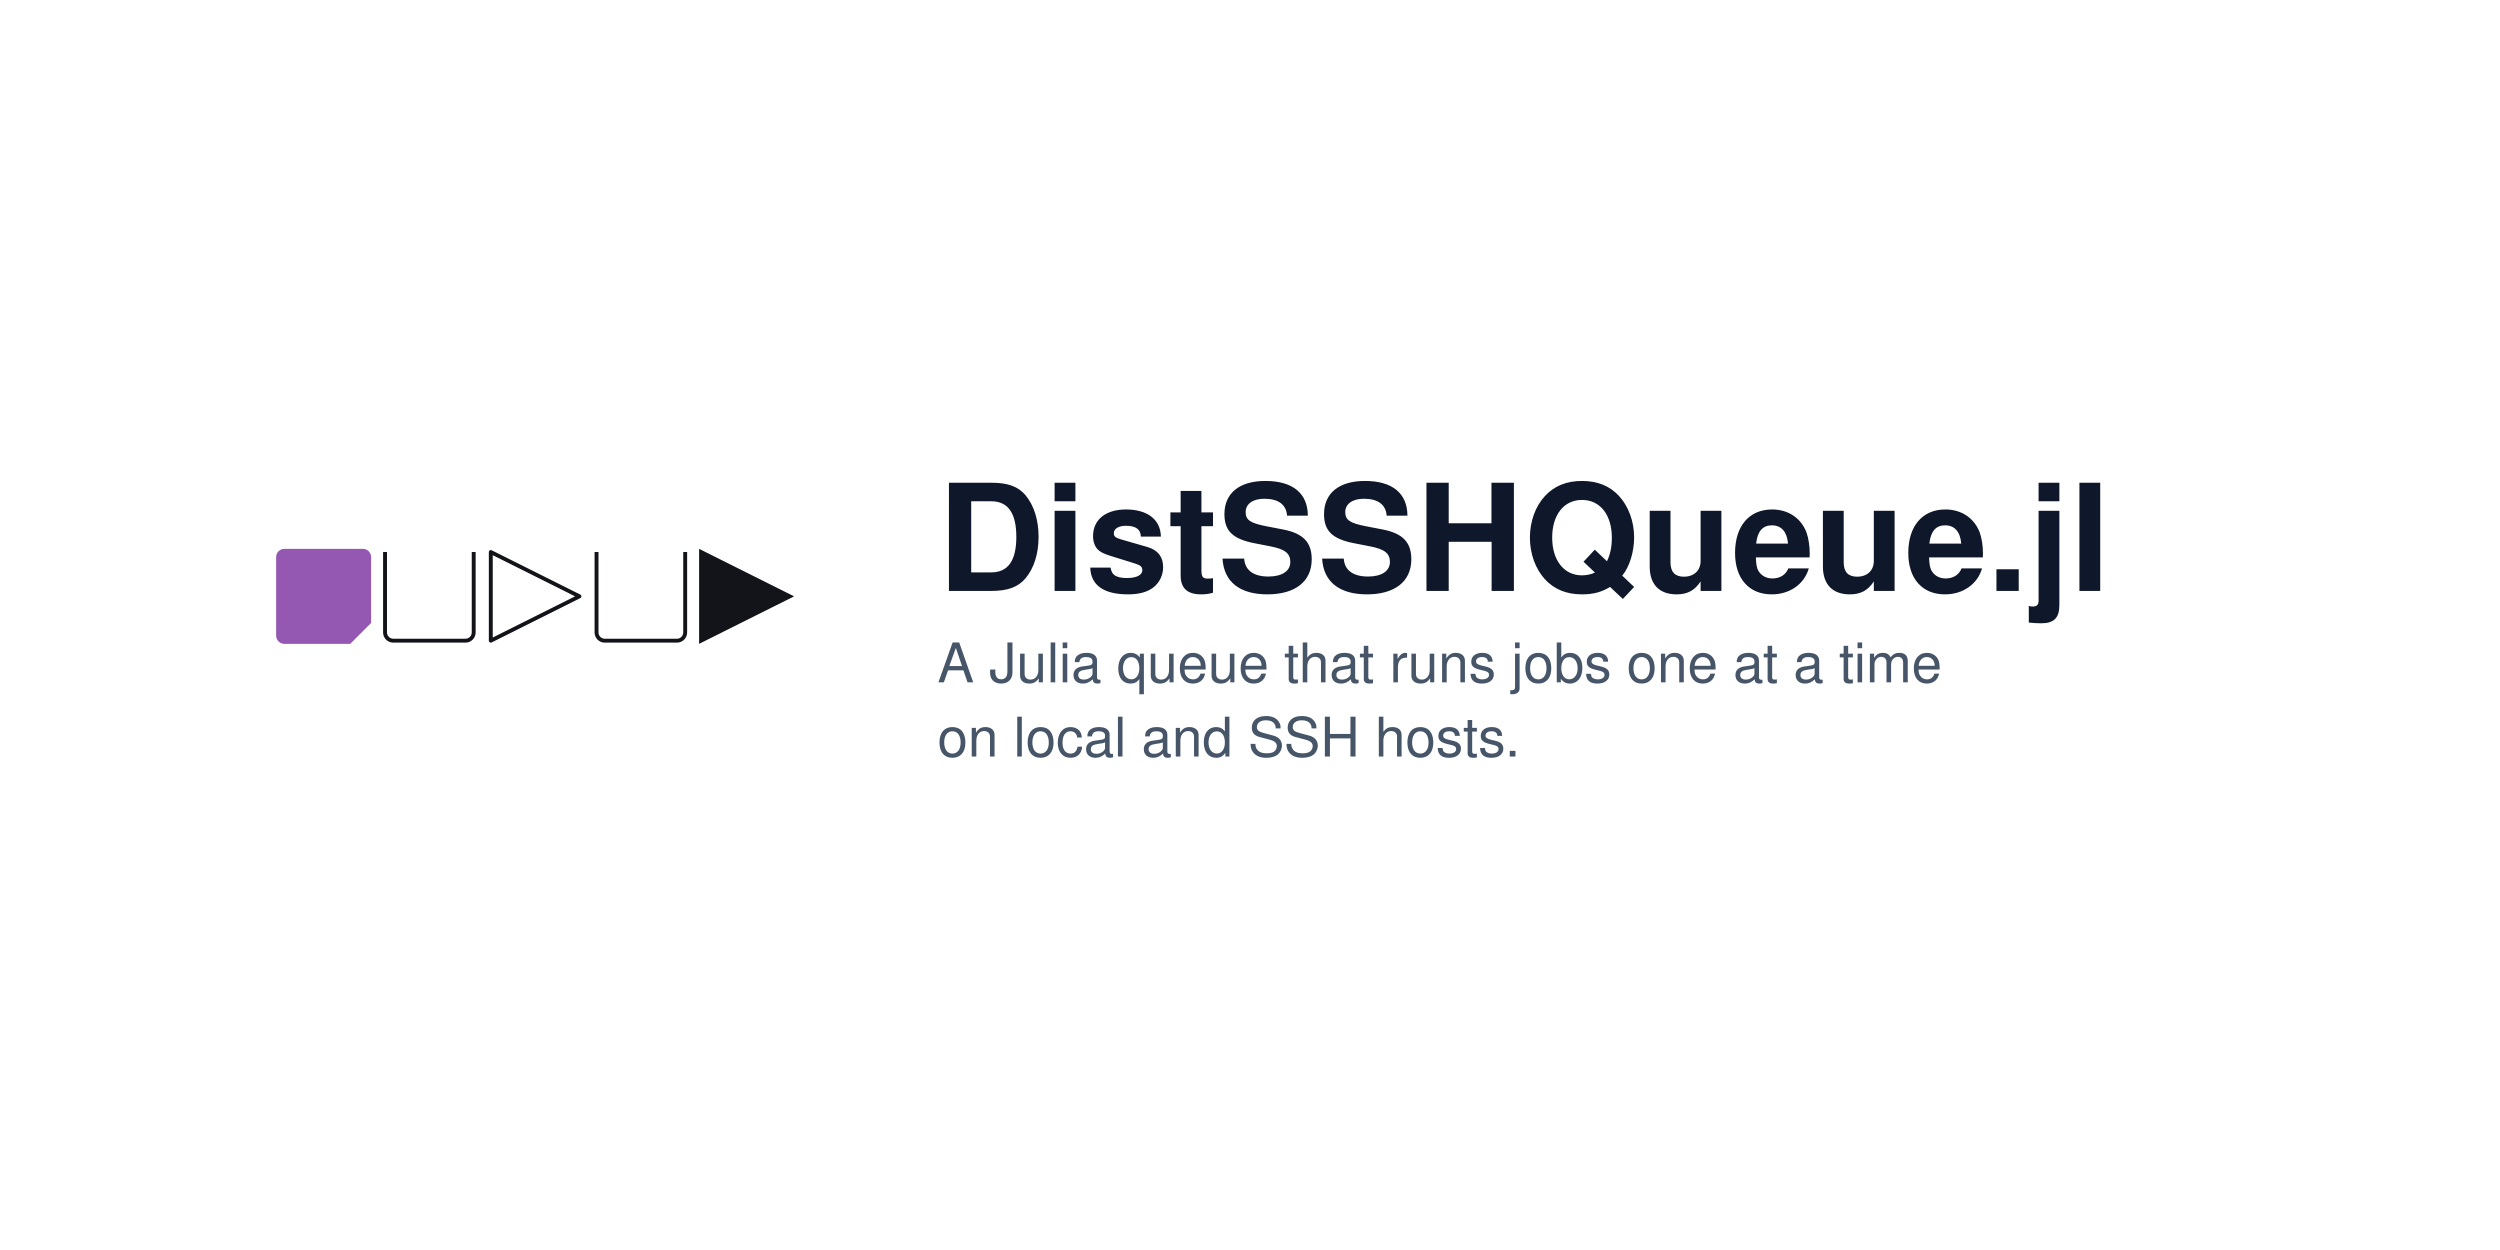
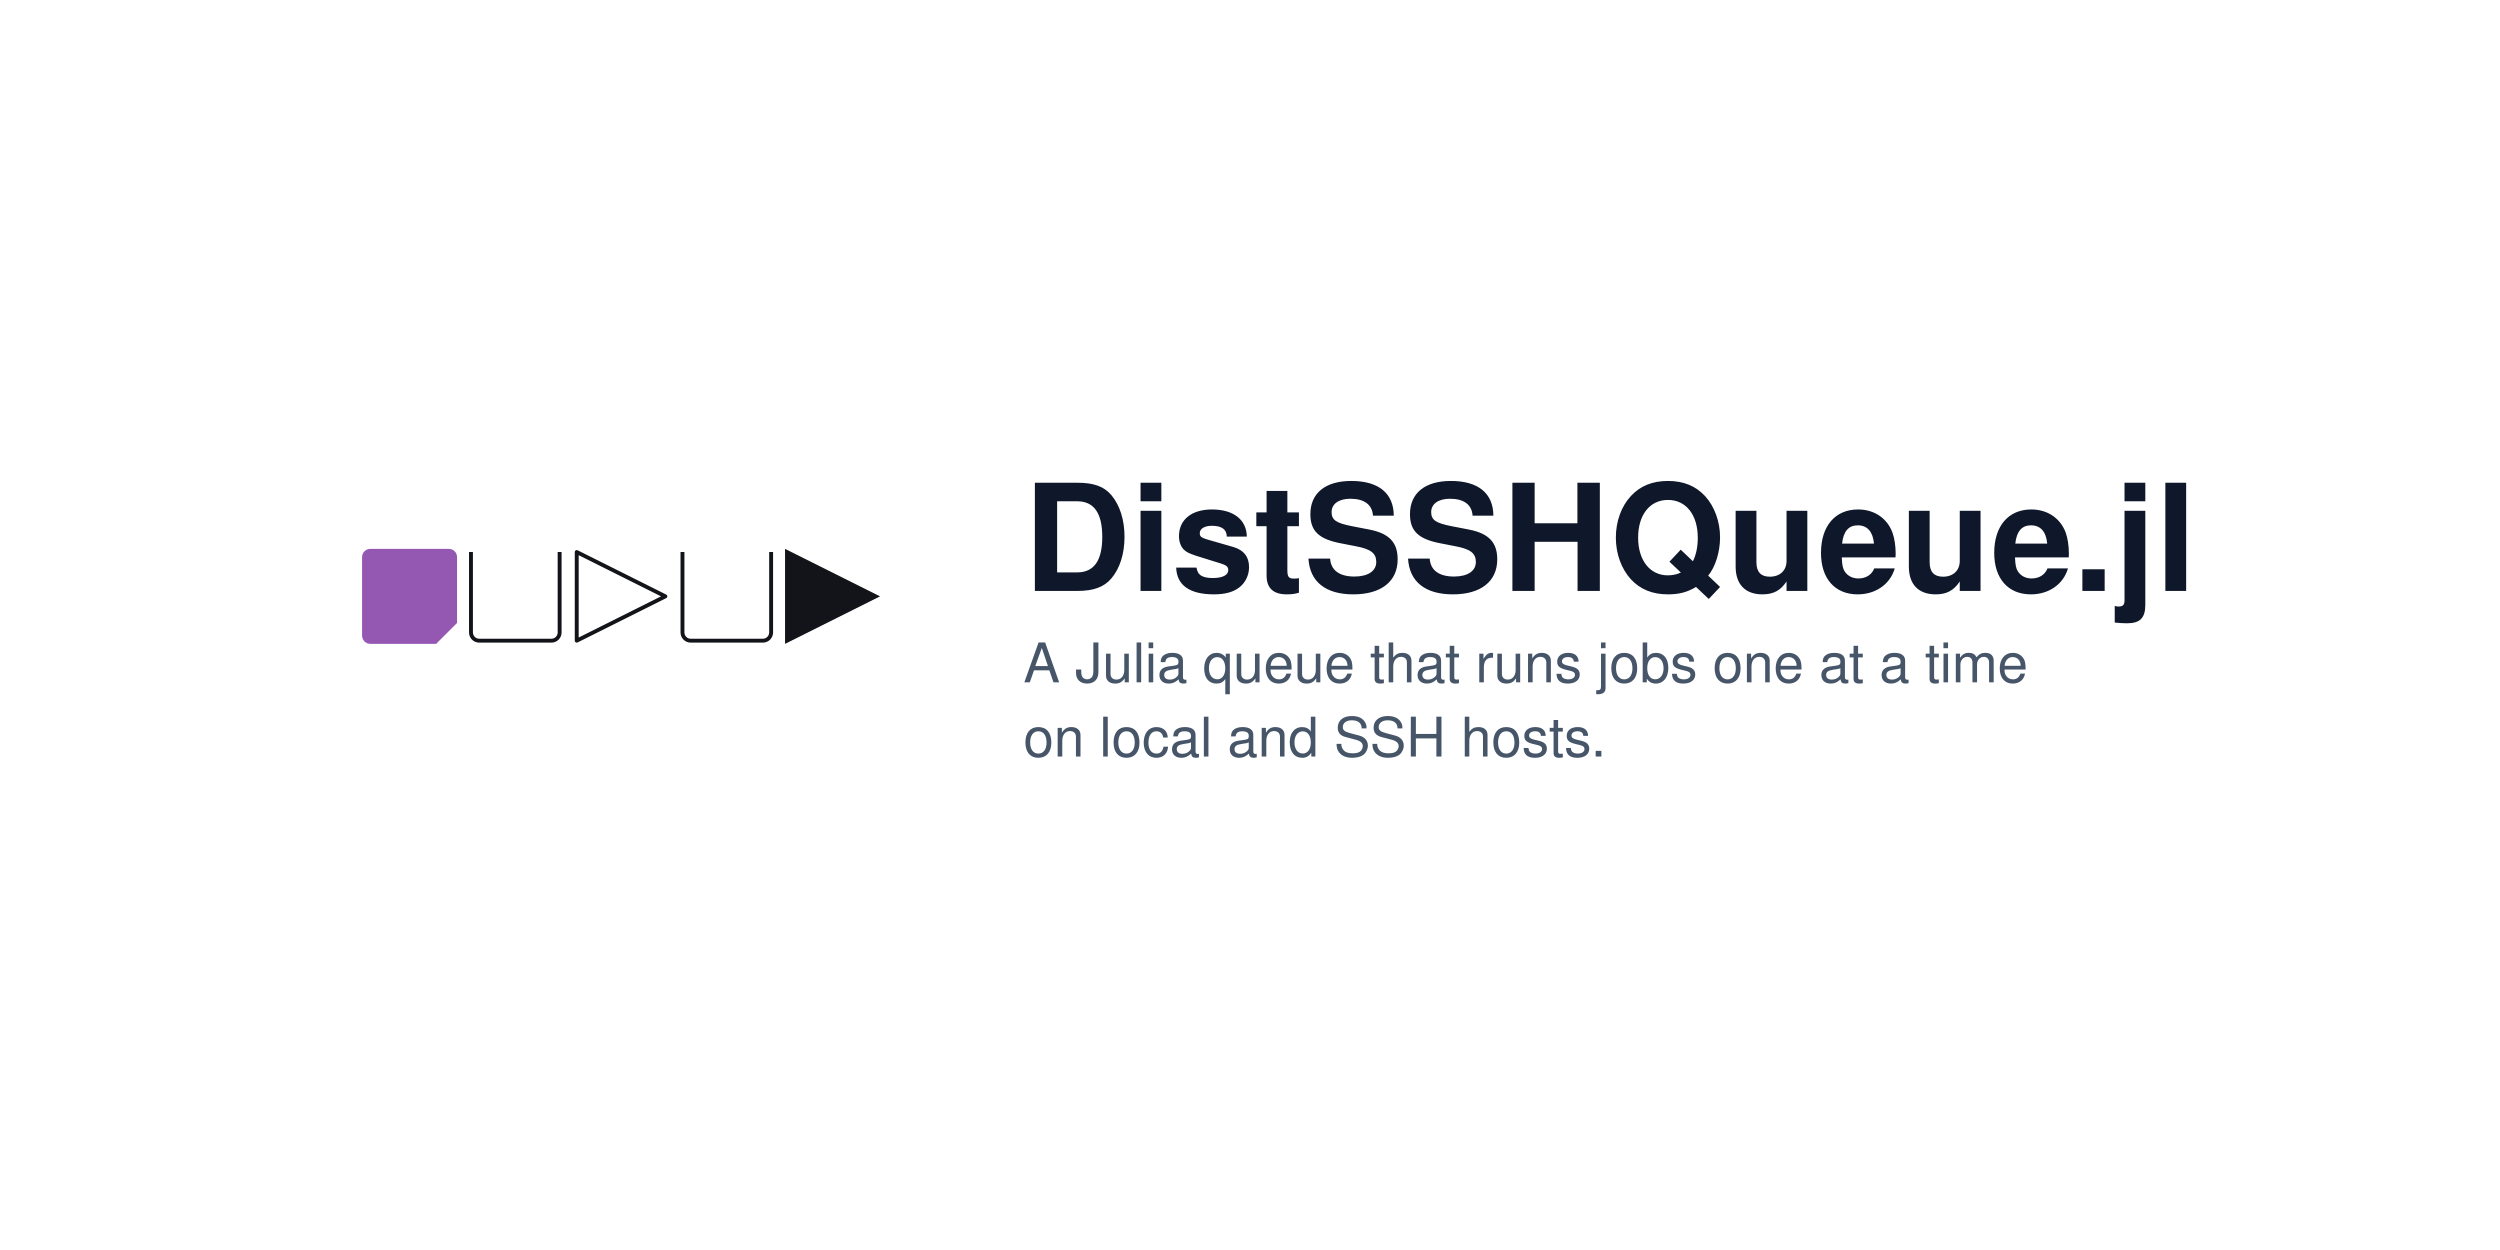
<svg xmlns="http://www.w3.org/2000/svg" width="1280" height="640" viewBox="0 0 1280 640">
  <rect width="1280" height="640" fill="#ffffff" />
-   <svg x="100" y="135.333" width="340" height="340" viewBox="0 0 340 340">
+   <svg x="144" y="135.333" width="340" height="340" viewBox="0 0 340 340">
    <path fill-rule="nonzero" fill="rgb(58.4%, 34.5%, 69.8%)" fill-opacity="1" d="M 45.594 145.684 L 85.793 145.684 C 88.121 145.684 90.008 147.57 90.008 149.898 L 90.008 183.617 L 79.309 194.316 L 45.594 194.316 C 43.266 194.316 41.379 192.43 41.379 190.102 L 41.379 149.898 C 41.379 147.57 43.266 145.684 45.594 145.684 Z M 45.594 145.684 " />
    <path fill="none" stroke-width="2" stroke-linecap="butt" stroke-linejoin="round" stroke="rgb(7%, 8%, 10%)" stroke-opacity="1" stroke-miterlimit="10" d="M 97.141 147.305 L 97.141 188.48 C 97.141 190.809 99.027 192.695 101.355 192.695 L 138.316 192.695 C 140.645 192.695 142.531 190.809 142.531 188.48 L 142.531 147.305 " />
    <path fill="none" stroke-width="2" stroke-linecap="round" stroke-linejoin="round" stroke="rgb(7%, 8%, 10%)" stroke-opacity="1" stroke-miterlimit="10" d="M 151.285 147.305 L 196.672 170 L 151.285 192.695 Z M 151.285 147.305 " />
    <path fill="none" stroke-width="2" stroke-linecap="butt" stroke-linejoin="round" stroke="rgb(7%, 8%, 10%)" stroke-opacity="1" stroke-miterlimit="10" d="M 205.426 147.305 L 205.426 188.48 C 205.426 190.809 207.312 192.695 209.641 192.695 L 246.602 192.695 C 248.926 192.695 250.816 190.809 250.816 188.48 L 250.816 147.305 " />
    <path fill-rule="nonzero" fill="rgb(7%, 8%, 10%)" fill-opacity="1" d="M 257.945 145.684 L 306.578 170 L 257.945 194.316 Z M 257.945 145.684 " />
  </svg>
-   <text x="480" y="276" dominant-baseline="middle" fill="#0f172a" font-family="'Helvetica Neue', Helvetica, Arial, sans-serif" font-size="76" font-weight="800">DistSSHQueue.jl</text>
-   <text x="480" y="340" dominant-baseline="middle" fill="#475569" font-family="'Helvetica Neue', Helvetica, Arial, sans-serif" font-size="28" font-weight="500">A Julia queue that runs jobs one at a time</text>
-   <text x="480" y="378" dominant-baseline="middle" fill="#475569" font-family="'Helvetica Neue', Helvetica, Arial, sans-serif" font-size="28" font-weight="500">on local and SSH hosts.</text>
+   <text x="524" y="276" dominant-baseline="middle" fill="#0f172a" font-family="'Helvetica Neue', Helvetica, Arial, sans-serif" font-size="76" font-weight="800">DistSSHQueue.jl</text>
+   <text x="524" y="340" dominant-baseline="middle" fill="#475569" font-family="'Helvetica Neue', Helvetica, Arial, sans-serif" font-size="28" font-weight="500">A Julia queue that runs jobs one at a time</text>
+   <text x="524" y="378" dominant-baseline="middle" fill="#475569" font-family="'Helvetica Neue', Helvetica, Arial, sans-serif" font-size="28" font-weight="500">on local and SSH hosts.</text>
</svg>
